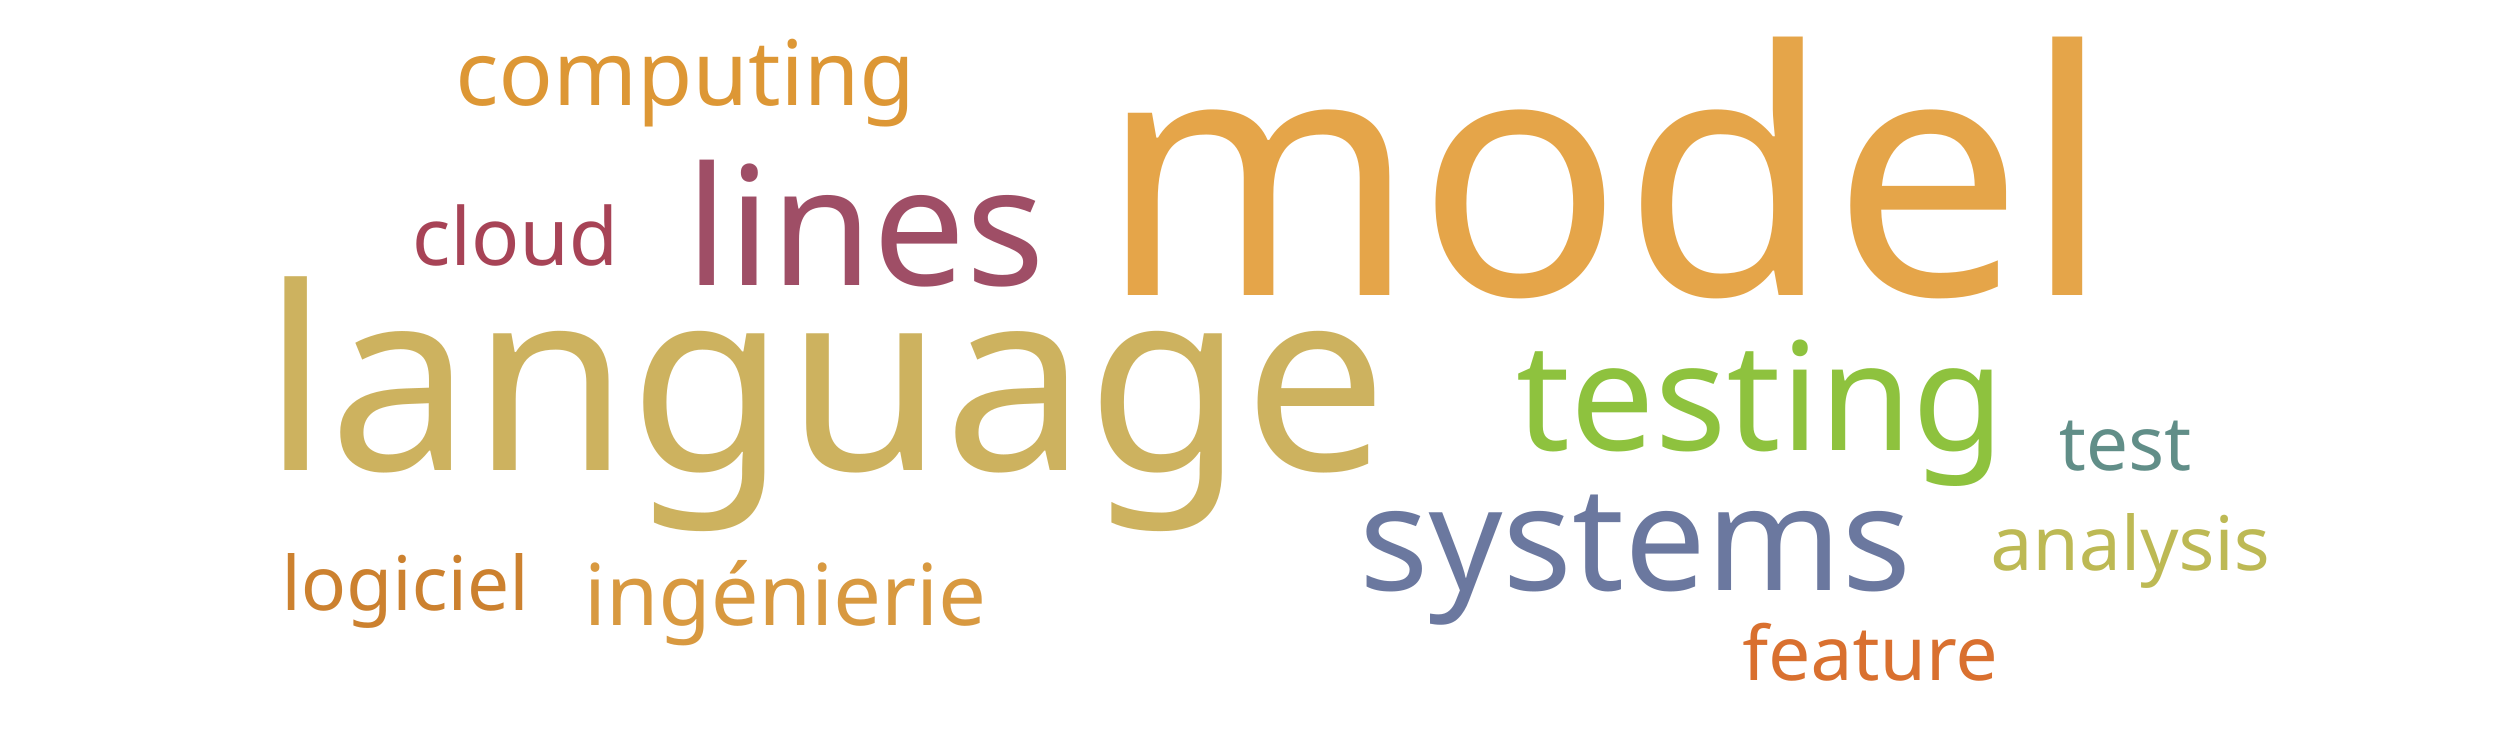
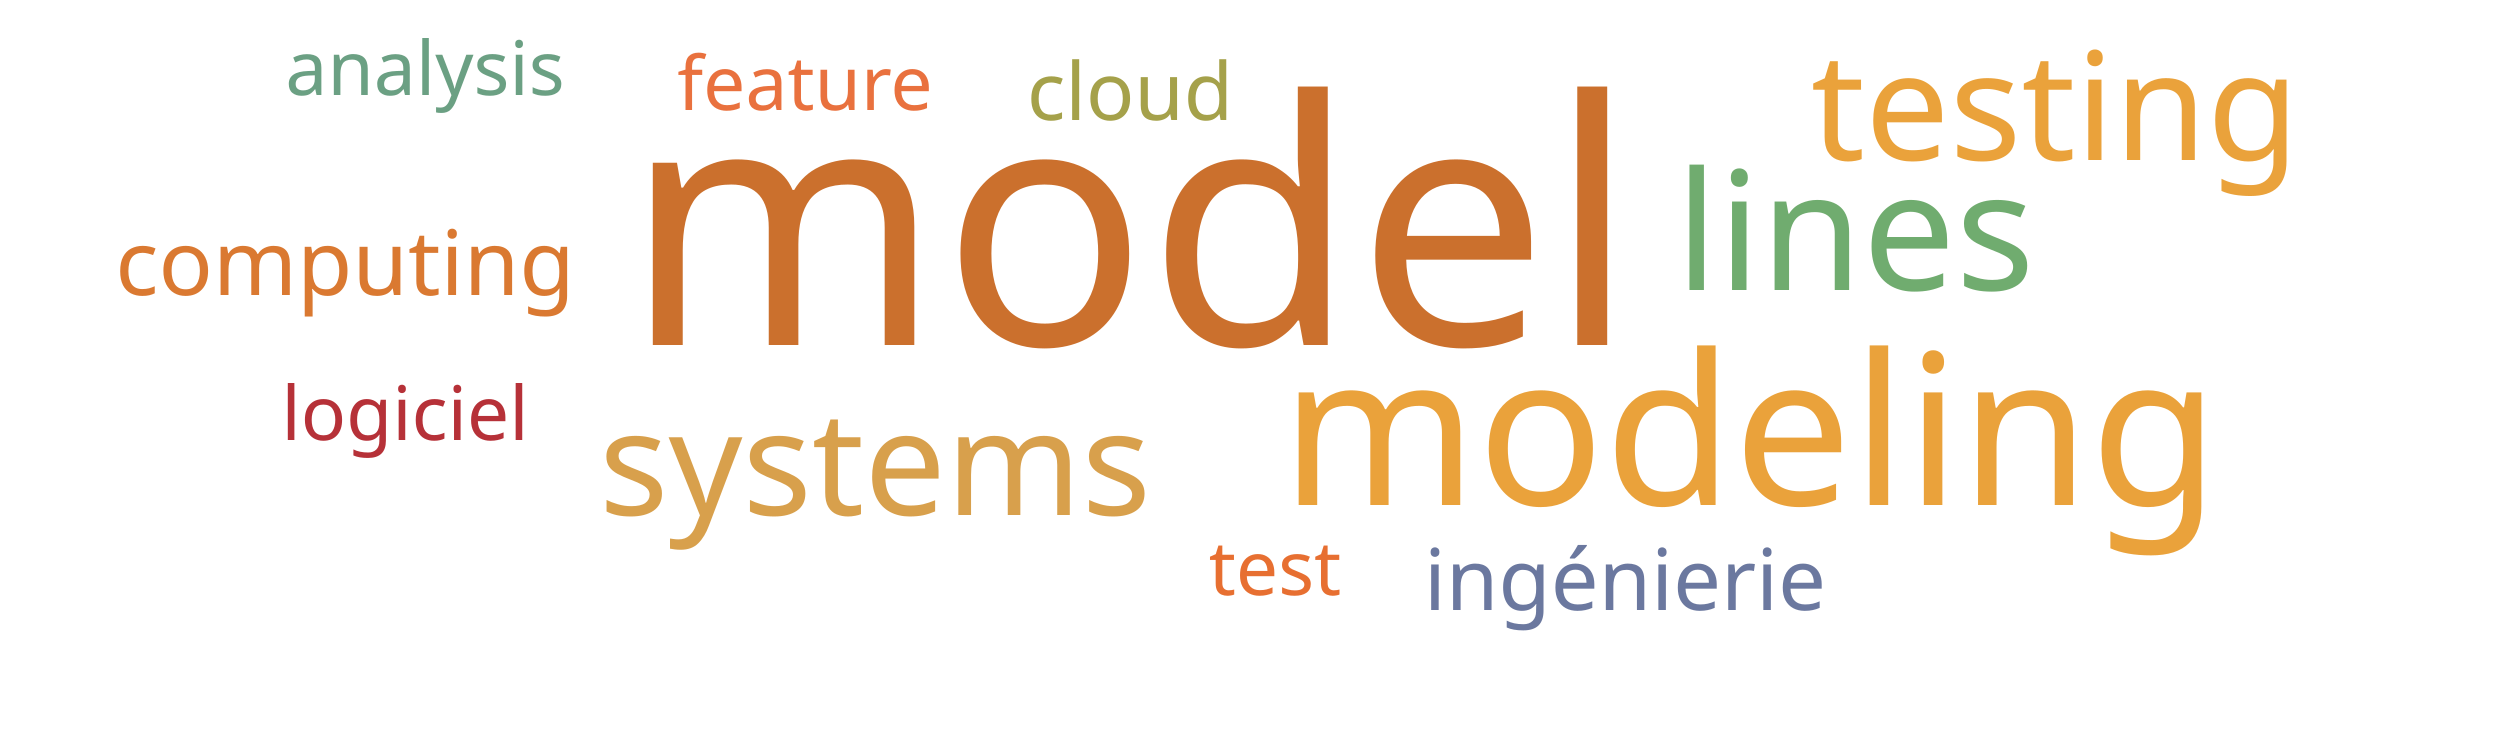
<svg xmlns="http://www.w3.org/2000/svg" width="500" height="150">
  <g transform="translate(250, 75)">
-     <text text-anchor="middle" style="font-family: Impact; font-size: 68px; fill: #e5a549" transform="translate(71,-16)rotate(0)">model</text>
-     <text text-anchor="middle" style="font-family: Impact; font-size: 51px; fill: #cdb25f" transform="translate(-85,19)rotate(0)">language</text>
-     <text text-anchor="middle" style="font-family: Impact; font-size: 33px; fill: #9f4e66" transform="translate(-77,-18)rotate(0)">lines</text>
-     <text text-anchor="middle" style="font-family: Impact; font-size: 30px; fill: #8ec23e" transform="translate(102,15)rotate(0)">testing</text>
-     <text text-anchor="middle" style="font-family: Impact; font-size: 29px; fill: #6b789f" transform="translate(77,43)rotate(0)">systems</text>
-     <text text-anchor="middle" style="font-family: Impact; font-size: 18px; fill: #dd9735" transform="translate(-113,-54)rotate(0)">computing</text>
-     <text text-anchor="middle" style="font-family: Impact; font-size: 17px; fill: #d89940" transform="translate(-93,50)rotate(0)">ingénierie</text>
-     <text text-anchor="middle" style="font-family: Impact; font-size: 16px; fill: #a74356" transform="translate(-147,-22)rotate(0)">cloud</text>
-     <text text-anchor="middle" style="font-family: Impact; font-size: 15px; fill: #618e88" transform="translate(175,19)rotate(0)">test</text>
-     <text text-anchor="middle" style="font-family: Impact; font-size: 15px; fill: #cc812f" transform="translate(-169,47)rotate(0)">logiciel</text>
-     <text text-anchor="middle" style="font-family: Impact; font-size: 15px; fill: #d9702f" transform="translate(124,61)rotate(0)">feature</text>
-     <text text-anchor="middle" style="font-family: Impact; font-size: 15px; fill: #bdb954" transform="translate(176,39)rotate(0)">analysis</text>
+     <text text-anchor="middle" style="font-family: Impact; font-size: 68px; fill: #cb702d" transform="translate(-24,-6)rotate(0)">model</text>
+     <text text-anchor="middle" style="font-family: Impact; font-size: 42px; fill: #eaa23b" transform="translate(100,26)rotate(0)">modeling</text>
+     <text text-anchor="middle" style="font-family: Impact; font-size: 33px; fill: #70ac6f" transform="translate(121,-17)rotate(0)">lines</text>
+     <text text-anchor="middle" style="font-family: Impact; font-size: 30px; fill: #eaa23b" transform="translate(161,-43)rotate(0)">testing</text>
+     <text text-anchor="middle" style="font-family: Impact; font-size: 29px; fill: #d8a04c" transform="translate(-75,28)rotate(0)">systems</text>
+     <text text-anchor="middle" style="font-family: Impact; font-size: 18px; fill: #da7931" transform="translate(-181,-16)rotate(0)">computing</text>
+     <text text-anchor="middle" style="font-family: Impact; font-size: 17px; fill: #6b789f" transform="translate(75,47)rotate(0)">ingénierie</text>
+     <text text-anchor="middle" style="font-family: Impact; font-size: 16px; fill: #a5a14a" transform="translate(-24,-51)rotate(0)">cloud</text>
+     <text text-anchor="middle" style="font-family: Impact; font-size: 15px; fill: #e76f31" transform="translate(5,44)rotate(0)">test</text>
+     <text text-anchor="middle" style="font-family: Impact; font-size: 15px; fill: #b63138" transform="translate(-169,13)rotate(0)">logiciel</text>
+     <text text-anchor="middle" style="font-family: Impact; font-size: 15px; fill: #e9713e" transform="translate(-89,-53)rotate(0)">feature</text>
+     <text text-anchor="middle" style="font-family: Impact; font-size: 15px; fill: #6ba083" transform="translate(-165,-56)rotate(0)">analysis</text>
  </g>
</svg>
